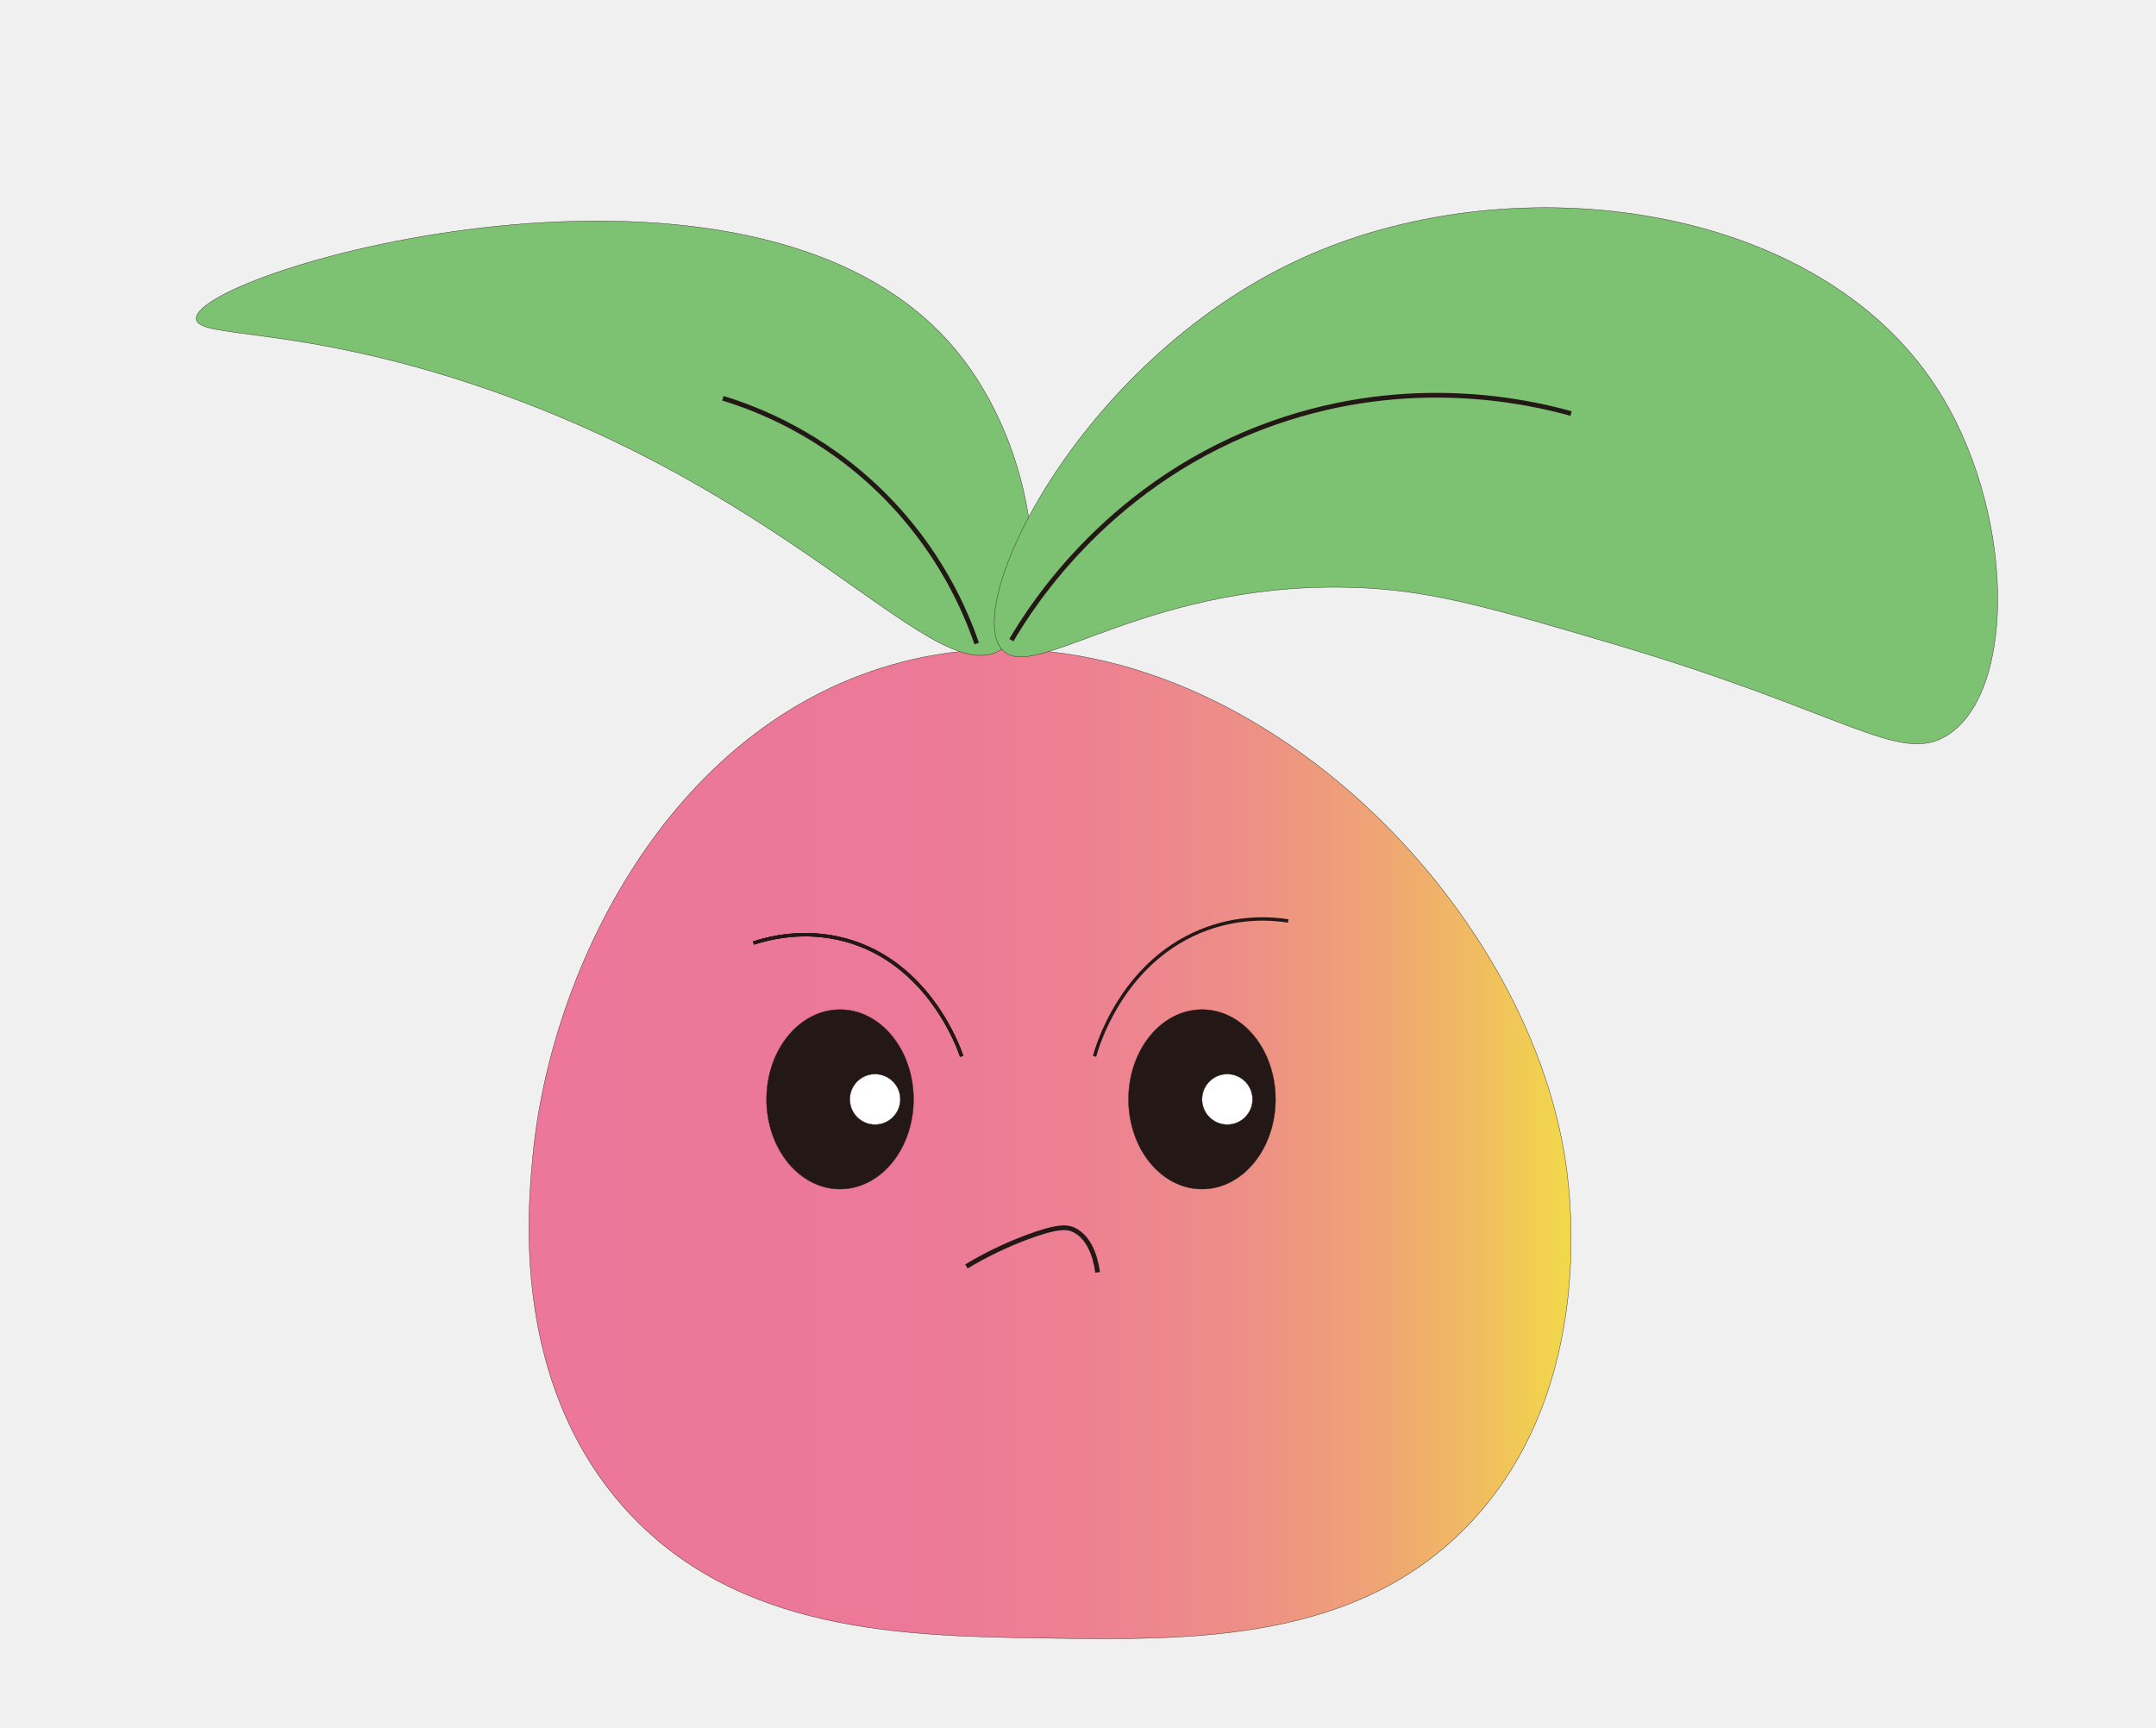
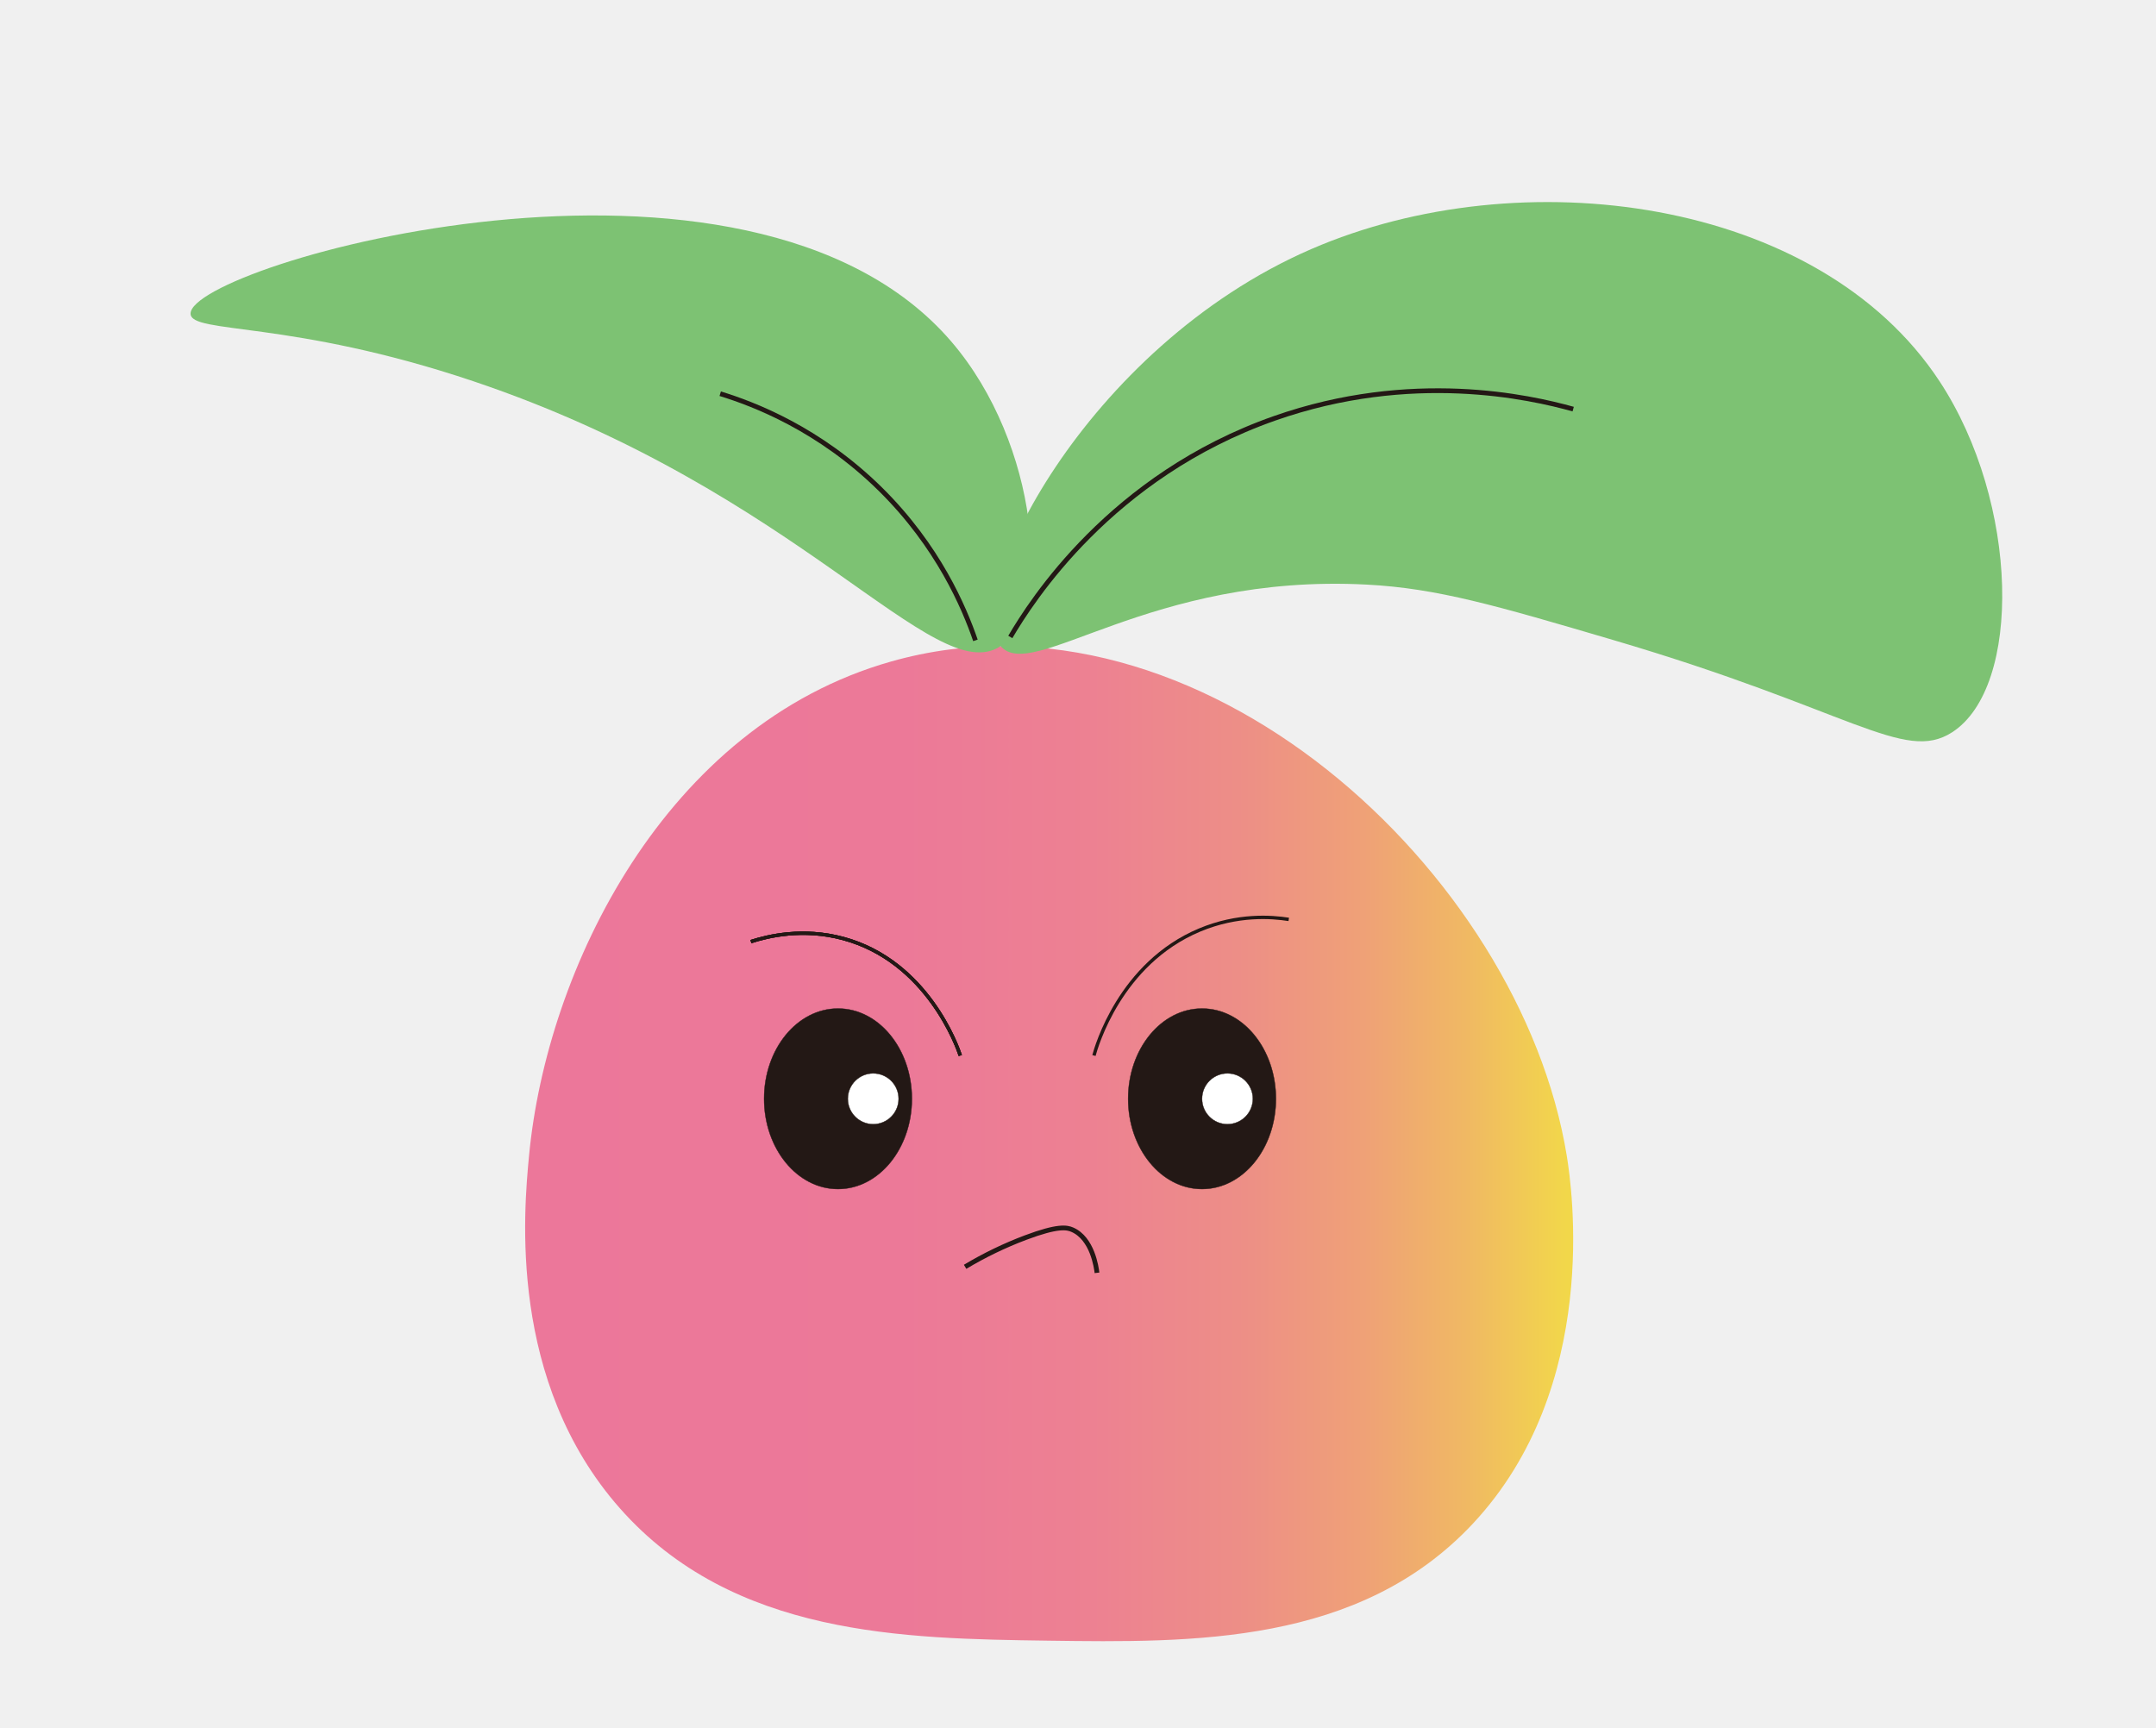
- <svg xmlns="http://www.w3.org/2000/svg" version="1.1" id="Layer_1" x="0px" y="0px" viewBox="0 0 6401 5128.6" style="enable-background:new 0 0 6401 5128.6;" xml:space="preserve">
-   <style type="text/css">
- 	.st0{fill:url(#SVGID_1_);stroke:#231815;stroke-miterlimit:10;}
- 	.st1{fill:#7DC273;stroke:#231815;stroke-miterlimit:10;}
- 	.st2{fill:#FFFFFF;stroke:#231815;stroke-miterlimit:10;}
- 	.st3{fill:#231815;stroke:#231815;stroke-miterlimit:10;}
- 	.st4{fill:none;stroke:#231815;stroke-width:14;stroke-miterlimit:10;}
- 	.st5{fill:none;stroke:#231815;stroke-width:10;stroke-miterlimit:10;}
- </style>
-   <linearGradient id="SVGID_1_" gradientUnits="userSpaceOnUse" x1="1569.889" y1="1731.741" x2="4663.959" y2="1731.741" gradientTransform="matrix(1 0 0 -1 0.5 5128.5)">
-     <stop offset="0" style="stop-color:#EC779A" />
-     <stop offset="0.36" style="stop-color:#EC7998" />
-     <stop offset="0.54" style="stop-color:#ED8192" />
-     <stop offset="0.68" style="stop-color:#ED8E87" />
-     <stop offset="0.8" style="stop-color:#EFA177" />
-     <stop offset="0.9" style="stop-color:#F0B963" />
-     <stop offset="0.99" style="stop-color:#F2D64B" />
-     <stop offset="1" style="stop-color:#F2D849" />
-   </linearGradient>
-   <path class="st0" d="M4645.5,3432.5c15,91.9,101.3,681.5-277.3,1086.4c-334.9,358.2-827.4,351.4-1254.5,345.5  c-423.7-5.9-929.9-12.9-1263.6-390.9c-331.1-374.9-283.5-878.2-268.2-1040.9c51.9-549.8,401.7-1269.7,1068.2-1459.1  C3556.9,1715.7,4508.9,2593.7,4645.5,3432.5z" />
-   <path class="st1" d="M2828.1,1027.9c261,303.4,298.8,798,145.9,899.8c-195.3,130-589.4-456.2-1555-781.6  c-540.8-182.2-835.5-139.3-836.4-200C580.6,802.5,2227.4,329.7,2828.1,1027.9z" />
-   <path class="st2" d="M3537.1,1600.7" />
-   <path class="st1" d="M4782.6,1909.8c702.2,206.6,858.2,363.4,1000,272.7c207.5-132.8,199.4-677.4-36.4-1036.4  c-357.6-544.5-1237.1-658.4-1854.6-390.9C3220.4,1046,2855.3,1789,2974,1927.7c93.6,109.4,438.8-215.5,1081.4-181.6  C4264,1757.2,4436.9,1808,4782.6,1909.8z" />
-   <path class="st2" d="M3446.2,1655.2" />
-   <path class="st2" d="M5009.9,2818.9" />
-   <ellipse class="st3" cx="2494" cy="3264.3" rx="218.2" ry="266.5" />
-   <circle class="st2" cx="2598" cy="3264.3" r="75" />
-   <path class="st4" d="M2869.2,3760.4c56.7-34,116.3-62.8,178.2-86.1c95.7-36,122.2-30.5,138.5-23.4c59.3,26,70.9,111.7,72.7,127.3" />
-   <path class="st4" d="M3002.7,1900.8c61.6-104.8,296.5-475.7,779.9-645.5c404.5-142.2,753.7-63,881.8-27.3" />
-   <path class="st4" d="M2899.7,1910.8c-33.3-96.9-109.9-277.9-280.8-446.4c-180.2-177.8-373.9-251.6-472.7-281.8" />
-   <path class="st5" d="M2236.9,2800.2c50.6-16.4,153.6-41.3,272.7-9.1c248.4,67.2,337.4,321,345.5,345.4" />
-   <ellipse class="st3" cx="3568.7" cy="3264.3" rx="218.2" ry="266.5" />
-   <circle class="st2" cx="3643.7" cy="3264.3" r="75" />
-   <path class="st5" d="M3824.7,2734.7c-49.7-7.8-150.4-15.9-263.2,31.4c-235.2,98.6-305.6,346.7-311.9,370.5" />
-   <path class="st5" d="M2236.9,2800.2c50.6-16.4,153.6-41.3,272.7-9.1c248.4,67.2,337.4,321,345.5,345.4" />
-   <path class="st5" d="M2236.9,2800.2c50.6-16.4,153.6-41.3,272.7-9.1c248.4,67.2,337.4,321,345.5,345.4" />
+ <svg xmlns="http://www.w3.org/2000/svg" viewBox="20 20 6365 5100">
+   <defs>
+     <style>.cls-1{fill:url(#linear-gradient);}.cls-2{fill:#7dc273;}.cls-3{fill:#231815;}.cls-3,.cls-4,.cls-5,.cls-6,.cls-7{stroke:#231815;stroke-miterlimit:10;}.cls-4{fill:#fff;}.cls-5,.cls-6,.cls-7{fill:none;}.cls-5{stroke-width:14px;}.cls-6{stroke-width:10px;}</style>
+     <linearGradient id="linear-gradient" x1="1570.38" y1="3396.76" x2="4664.41" y2="3396.76" gradientUnits="userSpaceOnUse">
+       <stop offset="0" stop-color="#ec779a" />
+       <stop offset="0.36" stop-color="#ec7998" />
+       <stop offset="0.54" stop-color="#ed8192" />
+       <stop offset="0.68" stop-color="#ed8e87" />
+       <stop offset="0.8" stop-color="#efa177" />
+       <stop offset="0.9" stop-color="#f0b963" />
+       <stop offset="0.99" stop-color="#f2d64b" />
+       <stop offset="1" stop-color="#f2d849" />
+     </linearGradient>
+   </defs>
+   <g id="Layer_2" data-name="Layer 2">
+     <g id="Layer_1-2" data-name="Layer 1">
+       <path class="cls-1" d="M4645.46,3432.5c15,91.94,101.26,681.5-277.27,1086.36-334.86,358.17-827.38,351.36-1254.54,345.46-423.68-5.86-929.86-12.85-1263.64-390.91-331-374.93-283.54-878.16-268.18-1040.91C1633.71,2882.67,1983.5,2162.83,2650,1973.41,3556.88,1715.67,4508.87,2593.71,4645.46,3432.5Z" />
+       <path class="cls-2" d="M2828.05,1028c261,303.41,298.79,798,145.91,899.76-195.33,130-589.44-456.24-1555-781.57-540.78-182.21-835.5-139.29-836.36-200C580.57,802.49,2227.35,329.7,2828.05,1028Z" />
+       <path class="cls-2" d="M4782.59,1909.77c702.21,206.65,858.25,363.45,1000,272.73,207.47-132.78,199.42-677.42-36.36-1036.36C5388.58,601.68,4509.14,487.78,3891.68,755.23,3220.38,1046,2855.28,1789,2974,1927.71c93.65,109.44,438.75-215.54,1081.36-181.57C4264,1757.17,4436.89,1808,4782.59,1909.77Z" />
+       <ellipse class="cls-3" cx="2493.97" cy="3264.32" rx="218.18" ry="266.5" />
+       <circle class="cls-4" cx="2597.97" cy="3264.32" r="75" />
+       <path class="cls-5" d="M2869.21,3760.43a1108,1108,0,0,1,178.19-86.14c95.71-36,122.16-30.5,138.46-23.36,59.34,26,70.87,111.74,72.73,127.28" />
+       <path class="cls-5" d="M3002.68,1900.75c61.58-104.81,296.53-475.65,779.91-645.52,404.49-142.16,753.73-63,881.82-27.28" />
+       <path class="cls-5" d="M2899.71,1910.77c-33.3-96.87-109.88-277.87-280.76-446.45C2438.71,1286.5,2245,1212.75,2146.23,1182.5" />
+       <path class="cls-6" d="M2236.86,2800.23c50.6-16.38,153.6-41.33,272.73-9.09,248.44,67.23,337.35,321,345.46,345.45" />
+       <ellipse class="cls-3" cx="3568.68" cy="3264.32" rx="218.18" ry="266.5" />
+       <circle class="cls-4" cx="3643.68" cy="3264.32" r="75" />
+       <path class="cls-6" d="M3824.7,2734.66c-49.73-7.79-150.43-15.88-263.23,31.39-235.24,98.56-305.56,346.74-311.89,370.54" />
+       <path class="cls-6" d="M2236.86,2800.23c50.6-16.38,153.6-41.33,272.73-9.09,248.44,67.23,337.35,321,345.46,345.45" />
+       <path class="cls-6" d="M2236.86,2800.23c50.6-16.38,153.6-41.33,272.73-9.09,248.44,67.23,337.35,321,345.46,345.45" />
+       <rect class="cls-7" x="0.5" y="0.5" width="6400" height="5127.63" />
+     </g>
+   </g>
</svg>
